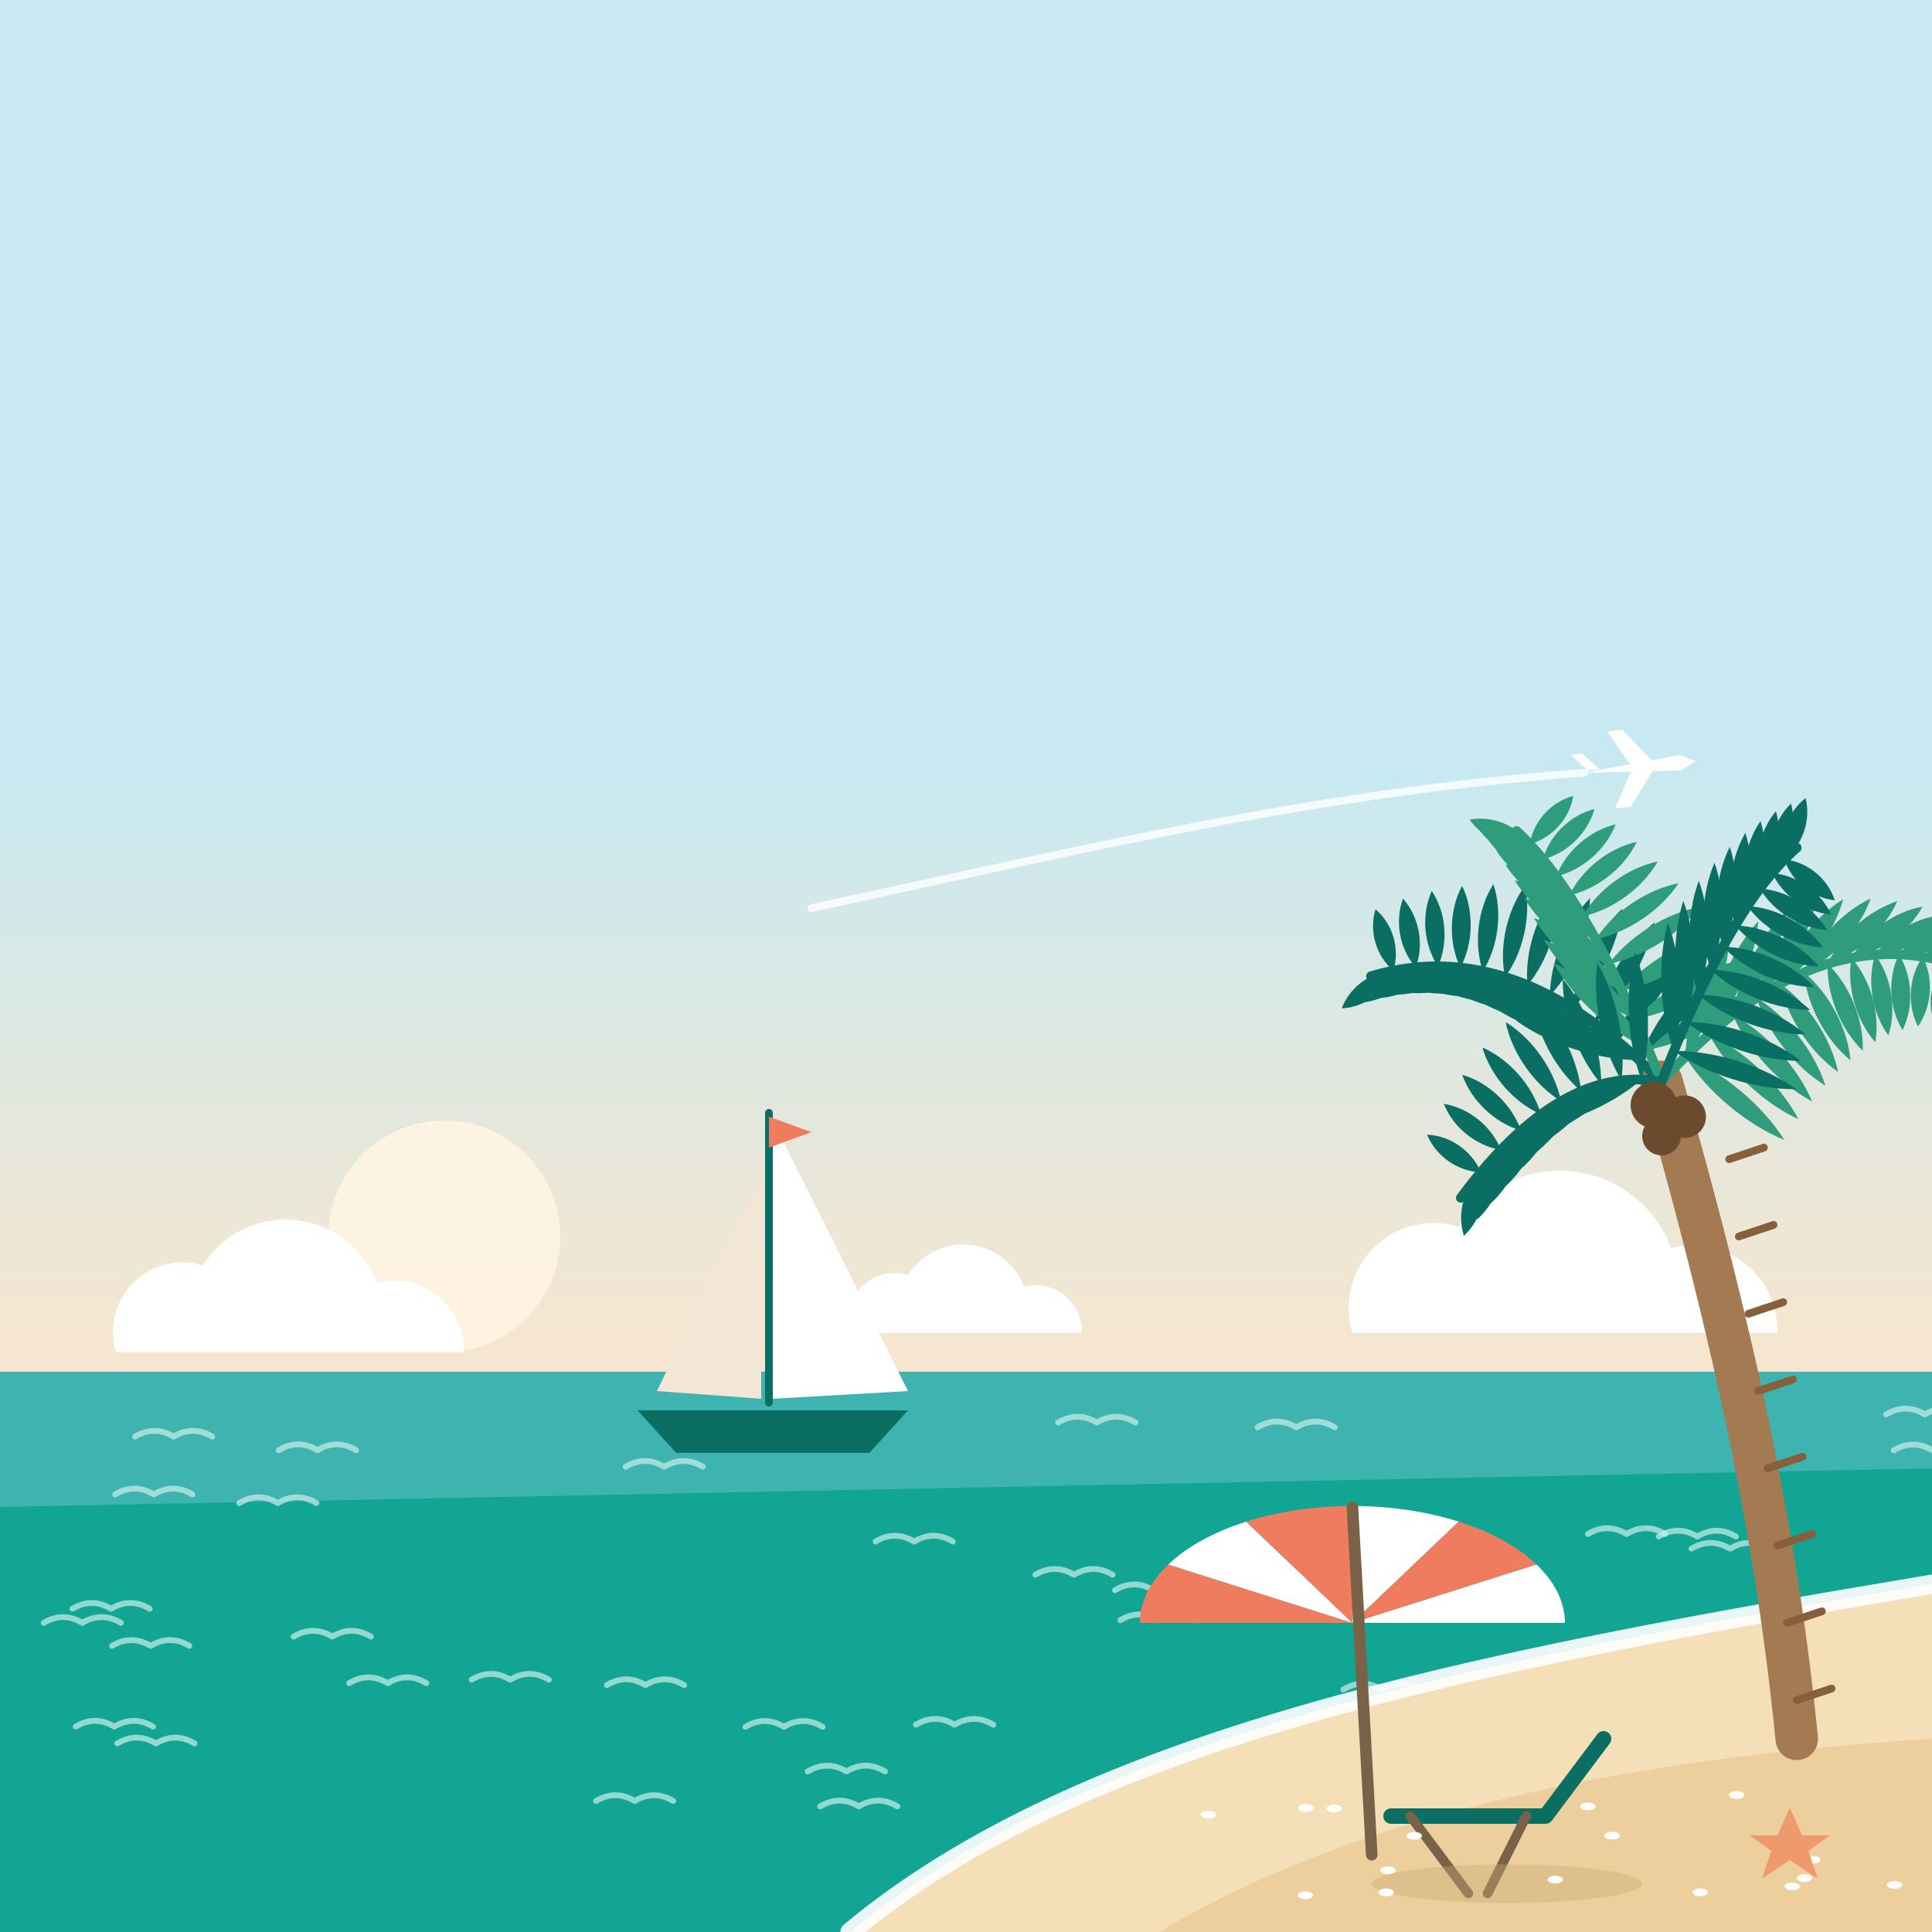
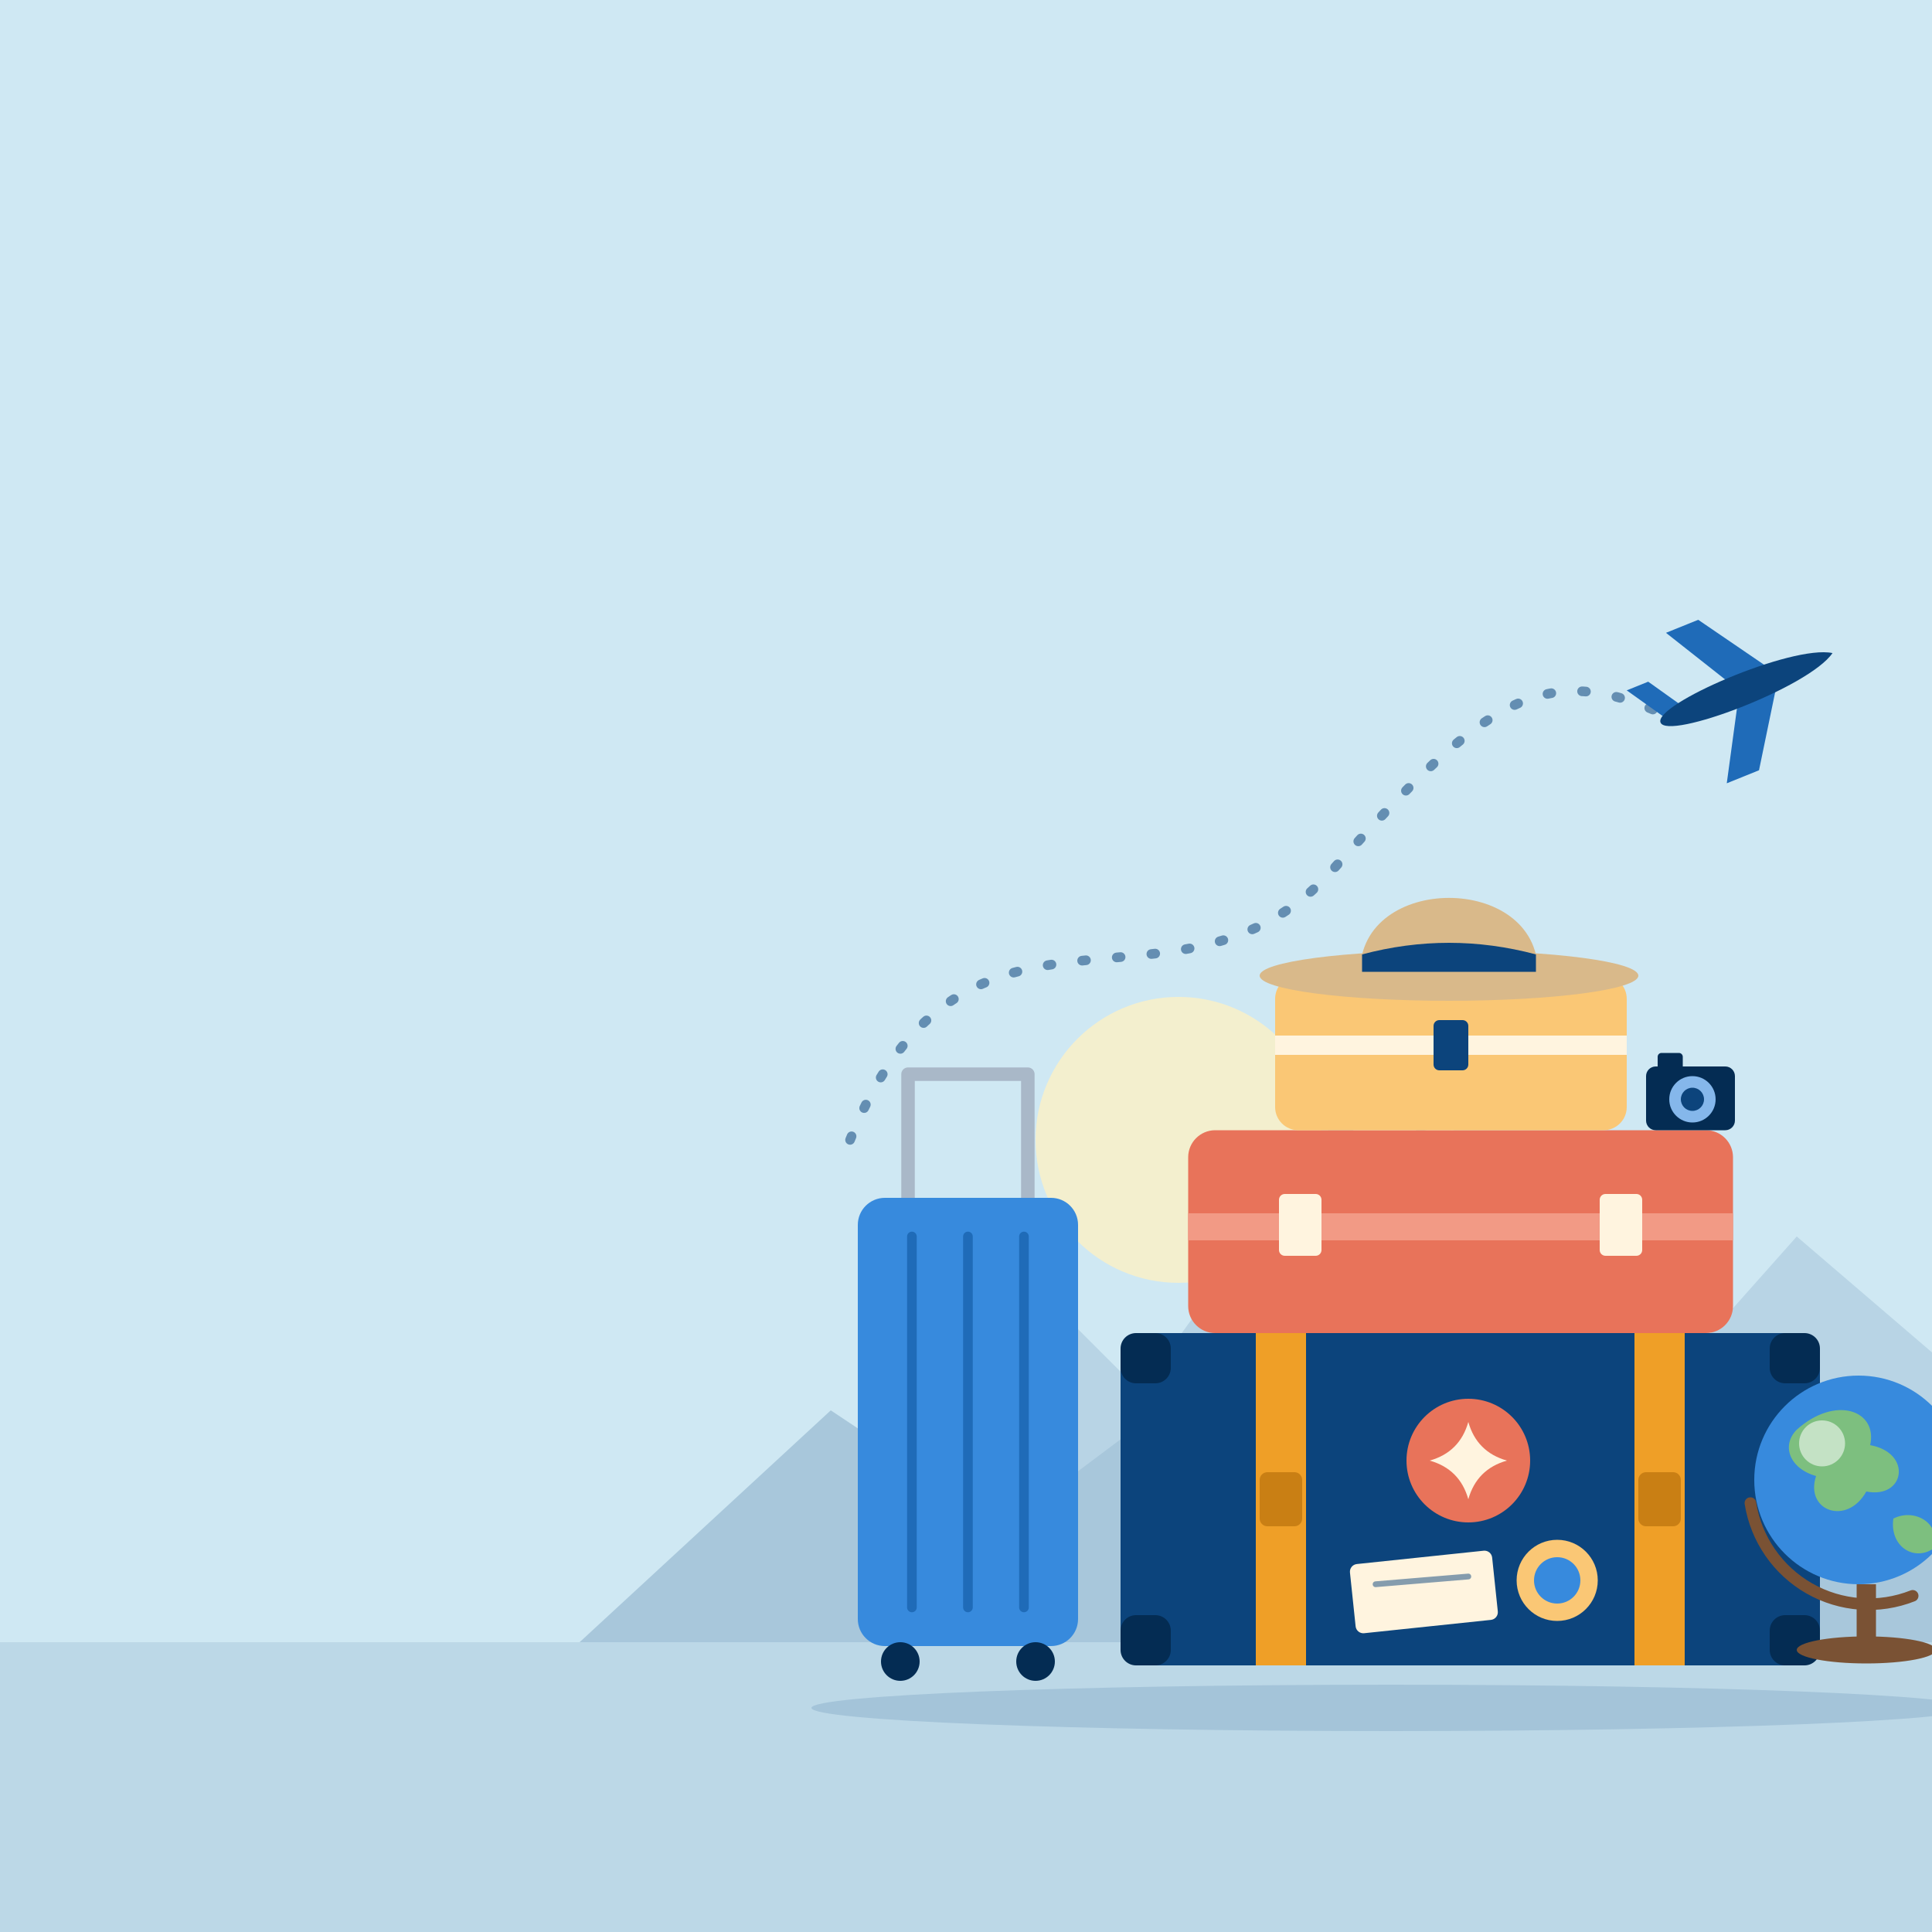
<svg xmlns="http://www.w3.org/2000/svg" viewBox="0 0 1000 1000" width="1000" height="1000">
-   <defs>
-     <linearGradient id="sky" x1="0" y1="0" x2="0" y2="1">
-       <stop offset="0.4" stop-color="#c8e9f1" />
-       <stop offset="0.7" stop-color="#f7e6cf" />
-     </linearGradient>
-   </defs>
-   <rect x="0" y="0" width="1000" height="1000" fill="url(#sky)" />
-   <circle cx="230" cy="640" r="60" fill="#fff4e2" opacity="0.9" />
-   <path d="M60 700h180a36 36 0 0 0 -45 -36a50.4 50.4 0 0 0 -90 -9a36 36 0 0 0 -45 45Z" fill="#ffffff" />
-   <path d="M440 690h120a24 24 0 0 0 -30 -24a33.6 33.6 0 0 0 -60 -6a24 24 0 0 0 -30 30Z" fill="#ffffff" />
-   <path d="M700 690h220a44 44 0 0 0 -55 -44a61.6 61.6 0 0 0 -110 -11a44 44 0 0 0 -55 55Z" fill="#ffffff" />
-   <path d="M420 470C560 440 680 410 820 400" fill="none" stroke="#ffffff" stroke-width="4" stroke-linecap="round" stroke-linejoin="round" opacity="0.8" />
-   <g transform="translate(820 400) rotate(-6)">
-     <path d="M0 0L50 -4L58 0L50 4Z" fill="#ffffff" />
-     <path d="M24 -2L14 -20L22 -20L36 -2Z" fill="#ffffff" />
-     <path d="M24 2L14 20L22 20L36 2Z" fill="#ffffff" />
-     <path d="M2 -1L-6 -10L0 -10L8 -1Z" fill="#ffffff" />
+   <rect x="0" y="0" width="1000" height="1000" fill="#cfe8f3" />
+   <circle cx="610" cy="590" r="74" fill="#FFF1C2" opacity="0.75" />
+   <path d="M360 850L520 650L590 720L720 540L850 730L930 640L1000 700L1000 850Z" fill="#b8d4e5" />
+   <path d="M720 540L756 590L734 584L716 602L694 578Z" fill="#FFFFFF" opacity="0.6" />
+   <path d="M300 850L430 730L520 790L640 700L780 800L900 740L1000 790L1000 850Z" fill="#a8c7db" />
+   <rect x="0" y="850" width="1000" height="150" fill="#bcd8e7" />
+   <ellipse cx="720" cy="884" rx="300" ry="12" fill="#a4c4d9" />
+   <path d="M440 590C500 440 610 540 690 450S800 340 866 372" fill="none" stroke="#0C447C" stroke-width="5" stroke-linecap="round" stroke-linejoin="round" stroke-dasharray="2 16" opacity="0.55" />
+   <g transform="translate(904 356) rotate(-22)">
+     <path d="M-4 0L-28 -42L-10 -42L18 0Z" fill="#1F6BB8" />
+     <path d="M-4 0L-28 42L-10 42L18 0Z" fill="#1F6BB8" />
+     <path d="M-44 0L-58 -22L-46 -22L-32 0Z" fill="#1F6BB8" />
+     <path d="M-48 0C-48 -10 30 -12 48 0C30 12 -48 10 -48 0Z" fill="#0C447C" />
  </g>
-   <path d="M0 710L1000 710L1000 1000L0 1000Z" fill="#3fb3b0" />
-   <path d="M0 780L1000 760L1000 1000L0 1000Z" fill="#12a594" />
-   <path d="M323.8 759.2q10 -6 20 0q10 -6 20 0" fill="none" stroke="#c9f0ea" stroke-width="3" stroke-linecap="round" stroke-linejoin="round" opacity="0.7" />
-   <path d="M650.9 738.8q10 -6 20 0q10 -6 20 0" fill="none" stroke="#c9f0ea" stroke-width="3" stroke-linecap="round" stroke-linejoin="round" opacity="0.7" />
-   <path d="M535.9 815.1q10 -6 20 0q10 -6 20 0" fill="none" stroke="#c9f0ea" stroke-width="3" stroke-linecap="round" stroke-linejoin="round" opacity="0.7" />
-   <path d="M58 851.9q10 -6 20 0q10 -6 20 0" fill="none" stroke="#c9f0ea" stroke-width="3" stroke-linecap="round" stroke-linejoin="round" opacity="0.7" />
-   <path d="M37.5 832.7q10 -6 20 0q10 -6 20 0" fill="none" stroke="#c9f0ea" stroke-width="3" stroke-linecap="round" stroke-linejoin="round" opacity="0.7" />
-   <path d="M69.9 743.6q10 -6 20 0q10 -6 20 0" fill="none" stroke="#c9f0ea" stroke-width="3" stroke-linecap="round" stroke-linejoin="round" opacity="0.7" />
-   <path d="M424.5 935q10 -6 20 0q10 -6 20 0" fill="none" stroke="#c9f0ea" stroke-width="3" stroke-linecap="round" stroke-linejoin="round" opacity="0.7" />
-   <path d="M123.8 778q10 -6 20 0q10 -6 20 0" fill="none" stroke="#c9f0ea" stroke-width="3" stroke-linecap="round" stroke-linejoin="round" opacity="0.7" />
-   <path d="M627.4 966.4q10 -6 20 0q10 -6 20 0" fill="none" stroke="#c9f0ea" stroke-width="3" stroke-linecap="round" stroke-linejoin="round" opacity="0.7" />
-   <path d="M577.1 823.1q10 -6 20 0q10 -6 20 0" fill="none" stroke="#c9f0ea" stroke-width="3" stroke-linecap="round" stroke-linejoin="round" opacity="0.7" />
-   <path d="M976.3 732.1q10 -6 20 0q10 -6 20 0" fill="none" stroke="#c9f0ea" stroke-width="3" stroke-linecap="round" stroke-linejoin="round" opacity="0.7" />
-   <path d="M858.5 795.3q10 -6 20 0q10 -6 20 0" fill="none" stroke="#c9f0ea" stroke-width="3" stroke-linecap="round" stroke-linejoin="round" opacity="0.7" />
-   <path d="M144.3 750.6q10 -6 20 0q10 -6 20 0" fill="none" stroke="#c9f0ea" stroke-width="3" stroke-linecap="round" stroke-linejoin="round" opacity="0.7" />
-   <path d="M308.5 932.2q10 -6 20 0q10 -6 20 0" fill="none" stroke="#c9f0ea" stroke-width="3" stroke-linecap="round" stroke-linejoin="round" opacity="0.7" />
-   <path d="M180.7 871.2q10 -6 20 0q10 -6 20 0" fill="none" stroke="#c9f0ea" stroke-width="3" stroke-linecap="round" stroke-linejoin="round" opacity="0.7" />
-   <path d="M638.9 816.8q10 -6 20 0q10 -6 20 0" fill="none" stroke="#c9f0ea" stroke-width="3" stroke-linecap="round" stroke-linejoin="round" opacity="0.7" />
-   <path d="M547.7 736.3q10 -6 20 0q10 -6 20 0" fill="none" stroke="#c9f0ea" stroke-width="3" stroke-linecap="round" stroke-linejoin="round" opacity="0.7" />
-   <path d="M59.6 773.5q10 -6 20 0q10 -6 20 0" fill="none" stroke="#c9f0ea" stroke-width="3" stroke-linecap="round" stroke-linejoin="round" opacity="0.7" />
-   <path d="M680.4 831.2q10 -6 20 0q10 -6 20 0" fill="none" stroke="#c9f0ea" stroke-width="3" stroke-linecap="round" stroke-linejoin="round" opacity="0.7" />
-   <path d="M314.1 872.2q10 -6 20 0q10 -6 20 0" fill="none" stroke="#c9f0ea" stroke-width="3" stroke-linecap="round" stroke-linejoin="round" opacity="0.7" />
-   <path d="M453.2 797.9q10 -6 20 0q10 -6 20 0" fill="none" stroke="#c9f0ea" stroke-width="3" stroke-linecap="round" stroke-linejoin="round" opacity="0.7" />
-   <path d="M794.4 901.7q10 -6 20 0q10 -6 20 0" fill="none" stroke="#c9f0ea" stroke-width="3" stroke-linecap="round" stroke-linejoin="round" opacity="0.7" />
-   <path d="M244.1 869.4q10 -6 20 0q10 -6 20 0" fill="none" stroke="#c9f0ea" stroke-width="3" stroke-linecap="round" stroke-linejoin="round" opacity="0.7" />
-   <path d="M525.2 947.5q10 -6 20 0q10 -6 20 0" fill="none" stroke="#c9f0ea" stroke-width="3" stroke-linecap="round" stroke-linejoin="round" opacity="0.7" />
-   <path d="M729.4 794.9q10 -6 20 0q10 -6 20 0" fill="none" stroke="#c9f0ea" stroke-width="3" stroke-linecap="round" stroke-linejoin="round" opacity="0.7" />
-   <path d="M980.2 750.7q10 -6 20 0q10 -6 20 0" fill="none" stroke="#c9f0ea" stroke-width="3" stroke-linecap="round" stroke-linejoin="round" opacity="0.7" />
-   <path d="M418.1 916.9q10 -6 20 0q10 -6 20 0" fill="none" stroke="#c9f0ea" stroke-width="3" stroke-linecap="round" stroke-linejoin="round" opacity="0.7" />
-   <path d="M152 847.1q10 -6 20 0q10 -6 20 0" fill="none" stroke="#c9f0ea" stroke-width="3" stroke-linecap="round" stroke-linejoin="round" opacity="0.7" />
-   <path d="M39.2 893.7q10 -6 20 0q10 -6 20 0" fill="none" stroke="#c9f0ea" stroke-width="3" stroke-linecap="round" stroke-linejoin="round" opacity="0.7" />
-   <path d="M764.6 869q10 -6 20 0q10 -6 20 0" fill="none" stroke="#c9f0ea" stroke-width="3" stroke-linecap="round" stroke-linejoin="round" opacity="0.7" />
-   <path d="M875.5 801.6q10 -6 20 0q10 -6 20 0" fill="none" stroke="#c9f0ea" stroke-width="3" stroke-linecap="round" stroke-linejoin="round" opacity="0.7" />
-   <path d="M695.3 874.5q10 -6 20 0q10 -6 20 0" fill="none" stroke="#c9f0ea" stroke-width="3" stroke-linecap="round" stroke-linejoin="round" opacity="0.7" />
-   <path d="M579.9 838.6q10 -6 20 0q10 -6 20 0" fill="none" stroke="#c9f0ea" stroke-width="3" stroke-linecap="round" stroke-linejoin="round" opacity="0.7" />
-   <path d="M840 965.6q10 -6 20 0q10 -6 20 0" fill="none" stroke="#c9f0ea" stroke-width="3" stroke-linecap="round" stroke-linejoin="round" opacity="0.7" />
-   <path d="M474.1 892.7q10 -6 20 0q10 -6 20 0" fill="none" stroke="#c9f0ea" stroke-width="3" stroke-linecap="round" stroke-linejoin="round" opacity="0.7" />
-   <path d="M60.7 902.4q10 -6 20 0q10 -6 20 0" fill="none" stroke="#c9f0ea" stroke-width="3" stroke-linecap="round" stroke-linejoin="round" opacity="0.7" />
-   <path d="M647.1 978.2q10 -6 20 0q10 -6 20 0" fill="none" stroke="#c9f0ea" stroke-width="3" stroke-linecap="round" stroke-linejoin="round" opacity="0.7" />
-   <path d="M821.9 794q10 -6 20 0q10 -6 20 0" fill="none" stroke="#c9f0ea" stroke-width="3" stroke-linecap="round" stroke-linejoin="round" opacity="0.7" />
-   <path d="M385.8 893.8q10 -6 20 0q10 -6 20 0" fill="none" stroke="#c9f0ea" stroke-width="3" stroke-linecap="round" stroke-linejoin="round" opacity="0.7" />
-   <path d="M22.6 840q10 -6 20 0q10 -6 20 0" fill="none" stroke="#c9f0ea" stroke-width="3" stroke-linecap="round" stroke-linejoin="round" opacity="0.7" />
-   <path d="M330 730L470 730L450 752L350 752Z" fill="#0b6e63" />
-   <path d="M400 724L400 580L470 720Z" fill="#ffffff" />
-   <path d="M394 724L394 610L340 720Z" fill="#f3e6d6" />
-   <path d="M398 726L398 576" fill="none" stroke="#0b6e63" stroke-width="4" stroke-linecap="round" stroke-linejoin="round" />
-   <path d="M398 578l22 8l-22 8Z" fill="#ef7c5e" />
-   <path d="M440 1000C560 900 760 860 1000 820L1000 1000Z" fill="#f5dfb8" />
-   <path d="M440 1000C560 900 760 860 1000 820" fill="none" stroke="#ffffff" stroke-width="10" stroke-linecap="round" stroke-linejoin="round" opacity="0.9" />
-   <path d="M600 1000C700 940 840 910 1000 900L1000 1000Z" fill="#edcf9e" />
-   <path d="M930 900C920 800 900 700 860 560" fill="none" stroke="#a37a52" stroke-width="22" stroke-linecap="round" stroke-linejoin="round" />
-   <path d="M930 880l18 -6" fill="none" stroke="#86603c" stroke-width="4" stroke-linecap="round" stroke-linejoin="round" />
-   <path d="M925 840l18 -6" fill="none" stroke="#86603c" stroke-width="4" stroke-linecap="round" stroke-linejoin="round" />
-   <path d="M920 800l18 -6" fill="none" stroke="#86603c" stroke-width="4" stroke-linecap="round" stroke-linejoin="round" />
-   <path d="M915 760l18 -6" fill="none" stroke="#86603c" stroke-width="4" stroke-linecap="round" stroke-linejoin="round" />
-   <path d="M910 720l18 -6" fill="none" stroke="#86603c" stroke-width="4" stroke-linecap="round" stroke-linejoin="round" />
-   <path d="M905 680l18 -6" fill="none" stroke="#86603c" stroke-width="4" stroke-linecap="round" stroke-linejoin="round" />
-   <path d="M900 640l18 -6" fill="none" stroke="#86603c" stroke-width="4" stroke-linecap="round" stroke-linejoin="round" />
-   <path d="M895 600l18 -6" fill="none" stroke="#86603c" stroke-width="4" stroke-linecap="round" stroke-linejoin="round" />
-   <path d="M860 560Q784.8 482.6 709.6 505.3" fill="none" stroke="#0b6e63" stroke-width="5" stroke-linecap="round" stroke-linejoin="round" />
-   <path d="M0 0C6.5 -20.1 6.5 -46.8 0 -66.9C-6.5 -46.8 -6.5 -20.1 0 0Z" fill="#0b6e63" transform="translate(848.4 548.7) rotate(-72.2)" />
-   <path d="M0 0C6.5 -20.1 6.5 -46.8 0 -66.9C-6.5 -46.8 -6.5 -20.1 0 0Z" fill="#0b6e63" transform="translate(848.4 548.7) rotate(37.8)" />
-   <path d="M0 0C6.5 -19.2 6.5 -44.7 0 -63.8C-6.5 -44.7 -6.5 -19.2 0 0Z" fill="#0b6e63" transform="translate(836.9 538.6) rotate(-75.5)" />
-   <path d="M0 0C6.5 -19.2 6.5 -44.7 0 -63.8C-6.5 -44.7 -6.5 -19.2 0 0Z" fill="#0b6e63" transform="translate(836.9 538.6) rotate(34.5)" />
-   <path d="M0 0C6.5 -18.2 6.5 -42.5 0 -60.8C-6.5 -42.5 -6.5 -18.2 0 0Z" fill="#0b6e63" transform="translate(825.3 529.6) rotate(-79.2)" />
-   <path d="M0 0C6.5 -18.2 6.5 -42.5 0 -60.8C-6.5 -42.5 -6.5 -18.2 0 0Z" fill="#0b6e63" transform="translate(825.3 529.6) rotate(30.8)" />
-   <path d="M0 0C6.5 -17.3 6.5 -40.4 0 -57.7C-6.5 -40.4 -6.5 -17.3 0 0Z" fill="#0b6e63" transform="translate(813.7 521.9) rotate(-83.2)" />
-   <path d="M0 0C6.5 -17.3 6.5 -40.4 0 -57.7C-6.5 -40.4 -6.5 -17.3 0 0Z" fill="#0b6e63" transform="translate(813.7 521.9) rotate(26.8)" />
-   <path d="M0 0C6.5 -16.4 6.5 -38.2 0 -54.6C-6.5 -38.2 -6.5 -16.4 0 0Z" fill="#0b6e63" transform="translate(802.2 515.3) rotate(-87.6)" />
-   <path d="M0 0C6.5 -16.4 6.5 -38.2 0 -54.6C-6.5 -38.2 -6.5 -16.4 0 0Z" fill="#0b6e63" transform="translate(802.2 515.3) rotate(22.4)" />
-   <path d="M0 0C6.5 -15.5 6.5 -36.1 0 -51.5C-6.5 -36.1 -6.5 -15.5 0 0Z" fill="#0b6e63" transform="translate(790.6 509.9) rotate(-92.5)" />
-   <path d="M0 0C6.5 -15.5 6.5 -36.1 0 -51.5C-6.5 -36.1 -6.5 -15.5 0 0Z" fill="#0b6e63" transform="translate(790.6 509.9) rotate(17.5)" />
-   <path d="M0 0C6.5 -14.5 6.5 -33.9 0 -48.5C-6.5 -33.9 -6.5 -14.5 0 0Z" fill="#0b6e63" transform="translate(779 505.7) rotate(-97.6)" />
-   <path d="M0 0C6.5 -14.5 6.5 -33.9 0 -48.5C-6.5 -33.9 -6.5 -14.5 0 0Z" fill="#0b6e63" transform="translate(779 505.7) rotate(12.4)" />
-   <path d="M0 0C6.5 -13.6 6.5 -31.8 0 -45.4C-6.5 -31.8 -6.5 -13.6 0 0Z" fill="#0b6e63" transform="translate(767.5 502.7) rotate(-103.1)" />
-   <path d="M0 0C6.5 -13.6 6.5 -31.8 0 -45.4C-6.5 -31.8 -6.5 -13.6 0 0Z" fill="#0b6e63" transform="translate(767.5 502.7) rotate(6.9)" />
-   <path d="M0 0C6.5 -12.7 6.5 -29.6 0 -42.3C-6.5 -29.6 -6.5 -12.7 0 0Z" fill="#0b6e63" transform="translate(755.9 500.8) rotate(-108.8)" />
-   <path d="M0 0C6.5 -12.7 6.5 -29.6 0 -42.3C-6.5 -29.6 -6.5 -12.7 0 0Z" fill="#0b6e63" transform="translate(755.9 500.8) rotate(1.2)" />
-   <path d="M0 0C6.5 -11.8 6.5 -27.5 0 -39.2C-6.5 -27.5 -6.5 -11.8 0 0Z" fill="#0b6e63" transform="translate(744.3 500.2) rotate(-114.7)" />
-   <path d="M0 0C6.5 -11.8 6.5 -27.5 0 -39.2C-6.5 -27.5 -6.5 -11.8 0 0Z" fill="#0b6e63" transform="translate(744.3 500.2) rotate(-4.7)" />
-   <path d="M0 0C6.5 -10.8 6.5 -25.3 0 -36.2C-6.5 -25.3 -6.5 -10.8 0 0Z" fill="#0b6e63" transform="translate(732.8 500.7) rotate(239.5)" />
-   <path d="M0 0C6.5 -10.8 6.5 -25.3 0 -36.2C-6.5 -25.3 -6.5 -10.8 0 0Z" fill="#0b6e63" transform="translate(732.8 500.7) rotate(349.5)" />
-   <path d="M0 0C6.5 -9.9 6.5 -23.2 0 -33.1C-6.5 -23.2 -6.5 -9.9 0 0Z" fill="#0b6e63" transform="translate(721.2 502.4) rotate(233.8)" />
-   <path d="M0 0C6.5 -9.9 6.5 -23.2 0 -33.1C-6.5 -23.2 -6.5 -9.9 0 0Z" fill="#0b6e63" transform="translate(721.2 502.4) rotate(343.8)" />
-   <path d="M860 560Q939.9 470.9 1019.7 501.9" fill="none" stroke="#2f9c7c" stroke-width="5" stroke-linecap="round" stroke-linejoin="round" />
-   <path d="M0 0C6.5 -20.1 6.5 -46.8 0 -66.9C-6.5 -46.8 -6.5 -20.1 0 0Z" fill="#2f9c7c" transform="translate(872.3 547) rotate(20)" />
-   <path d="M0 0C6.5 -20.1 6.5 -46.8 0 -66.9C-6.5 -46.8 -6.5 -20.1 0 0Z" fill="#2f9c7c" transform="translate(872.3 547) rotate(130)" />
-   <path d="M0 0C6.5 -19.2 6.5 -44.7 0 -63.8C-6.5 -44.7 -6.5 -19.2 0 0Z" fill="#2f9c7c" transform="translate(884.6 535.4) rotate(23.5)" />
-   <path d="M0 0C6.5 -19.2 6.5 -44.7 0 -63.8C-6.5 -44.7 -6.5 -19.2 0 0Z" fill="#2f9c7c" transform="translate(884.6 535.4) rotate(133.5)" />
-   <path d="M0 0C6.5 -18.2 6.5 -42.5 0 -60.8C-6.5 -42.5 -6.5 -18.2 0 0Z" fill="#2f9c7c" transform="translate(896.9 525.3) rotate(27.5)" />
-   <path d="M0 0C6.5 -18.2 6.5 -42.5 0 -60.8C-6.5 -42.5 -6.5 -18.2 0 0Z" fill="#2f9c7c" transform="translate(896.9 525.3) rotate(137.5)" />
-   <path d="M0 0C6.5 -17.3 6.5 -40.4 0 -57.7C-6.5 -40.4 -6.5 -17.3 0 0Z" fill="#2f9c7c" transform="translate(909.2 516.5) rotate(31.9)" />
-   <path d="M0 0C6.5 -17.3 6.5 -40.4 0 -57.7C-6.5 -40.4 -6.5 -17.3 0 0Z" fill="#2f9c7c" transform="translate(909.2 516.5) rotate(141.9)" />
-   <path d="M0 0C6.5 -16.4 6.5 -38.2 0 -54.6C-6.5 -38.2 -6.5 -16.4 0 0Z" fill="#2f9c7c" transform="translate(921.4 509.2) rotate(36.7)" />
-   <path d="M0 0C6.5 -16.4 6.5 -38.2 0 -54.6C-6.5 -38.2 -6.5 -16.4 0 0Z" fill="#2f9c7c" transform="translate(921.4 509.2) rotate(146.7)" />
-   <path d="M0 0C6.5 -15.5 6.5 -36.1 0 -51.5C-6.5 -36.1 -6.5 -15.5 0 0Z" fill="#2f9c7c" transform="translate(933.7 503.3) rotate(42.1)" />
-   <path d="M0 0C6.5 -15.5 6.5 -36.1 0 -51.5C-6.5 -36.1 -6.5 -15.5 0 0Z" fill="#2f9c7c" transform="translate(933.7 503.3) rotate(152.1)" />
-   <path d="M0 0C6.5 -14.5 6.5 -33.9 0 -48.5C-6.5 -33.9 -6.5 -14.5 0 0Z" fill="#2f9c7c" transform="translate(946 498.9) rotate(48)" />
-   <path d="M0 0C6.5 -14.5 6.5 -33.9 0 -48.5C-6.5 -33.9 -6.5 -14.5 0 0Z" fill="#2f9c7c" transform="translate(946 498.9) rotate(158)" />
-   <path d="M0 0C6.5 -13.6 6.5 -31.8 0 -45.4C-6.5 -31.8 -6.5 -13.6 0 0Z" fill="#2f9c7c" transform="translate(958.3 495.8) rotate(54.2)" />
-   <path d="M0 0C6.5 -13.6 6.5 -31.8 0 -45.4C-6.5 -31.8 -6.5 -13.6 0 0Z" fill="#2f9c7c" transform="translate(958.3 495.8) rotate(164.2)" />
-   <path d="M0 0C6.5 -12.7 6.5 -29.6 0 -42.3C-6.5 -29.6 -6.5 -12.7 0 0Z" fill="#2f9c7c" transform="translate(970.6 494.2) rotate(60.7)" />
-   <path d="M0 0C6.5 -12.7 6.5 -29.6 0 -42.3C-6.5 -29.6 -6.5 -12.7 0 0Z" fill="#2f9c7c" transform="translate(970.6 494.2) rotate(170.7)" />
-   <path d="M0 0C6.5 -11.8 6.5 -27.5 0 -39.2C-6.5 -27.5 -6.5 -11.8 0 0Z" fill="#2f9c7c" transform="translate(982.9 494) rotate(67.3)" />
-   <path d="M0 0C6.5 -11.8 6.5 -27.5 0 -39.2C-6.5 -27.5 -6.5 -11.8 0 0Z" fill="#2f9c7c" transform="translate(982.9 494) rotate(177.3)" />
-   <path d="M0 0C6.5 -10.8 6.5 -25.3 0 -36.2C-6.5 -25.3 -6.5 -10.8 0 0Z" fill="#2f9c7c" transform="translate(995.2 495.2) rotate(73.9)" />
-   <path d="M0 0C6.5 -10.8 6.5 -25.3 0 -36.2C-6.5 -25.3 -6.5 -10.8 0 0Z" fill="#2f9c7c" transform="translate(995.2 495.2) rotate(183.9)" />
-   <path d="M0 0C6.5 -9.9 6.5 -23.2 0 -33.1C-6.5 -23.2 -6.5 -9.9 0 0Z" fill="#2f9c7c" transform="translate(1007.5 497.8) rotate(80.2)" />
-   <path d="M0 0C6.5 -9.9 6.5 -23.2 0 -33.1C-6.5 -23.2 -6.5 -9.9 0 0Z" fill="#2f9c7c" transform="translate(1007.5 497.8) rotate(190.2)" />
-   <path d="M860 560Q822.5 465 785 430.1" fill="none" stroke="#2f9c7c" stroke-width="5" stroke-linecap="round" stroke-linejoin="round" />
-   <path d="M0 0C6.5 -19.9 6.5 -46.5 0 -66.4C-6.5 -46.5 -6.5 -19.9 0 0Z" fill="#2f9c7c" transform="translate(853.2 543.2) rotate(-47.7)" />
-   <path d="M0 0C6.5 -19.9 6.5 -46.5 0 -66.4C-6.5 -46.5 -6.5 -19.9 0 0Z" fill="#2f9c7c" transform="translate(853.2 543.2) rotate(62.3)" />
-   <path d="M0 0C6.5 -18.8 6.5 -43.9 0 -62.7C-6.5 -43.9 -6.5 -18.8 0 0Z" fill="#2f9c7c" transform="translate(846.4 527.5) rotate(-49)" />
-   <path d="M0 0C6.5 -18.8 6.5 -43.9 0 -62.7C-6.5 -43.9 -6.5 -18.8 0 0Z" fill="#2f9c7c" transform="translate(846.4 527.5) rotate(61)" />
-   <path d="M0 0C6.5 -17.7 6.5 -41.4 0 -59.1C-6.5 -41.4 -6.5 -17.7 0 0Z" fill="#2f9c7c" transform="translate(839.5 512.7) rotate(-50.5)" />
-   <path d="M0 0C6.5 -17.7 6.5 -41.4 0 -59.1C-6.5 -41.4 -6.5 -17.7 0 0Z" fill="#2f9c7c" transform="translate(839.5 512.7) rotate(59.5)" />
-   <path d="M0 0C6.5 -16.6 6.5 -38.8 0 -55.5C-6.5 -38.8 -6.5 -16.6 0 0Z" fill="#2f9c7c" transform="translate(832.7 498.9) rotate(-52.1)" />
-   <path d="M0 0C6.5 -16.6 6.5 -38.8 0 -55.5C-6.5 -38.8 -6.5 -16.6 0 0Z" fill="#2f9c7c" transform="translate(832.7 498.9) rotate(57.9)" />
-   <path d="M0 0C6.5 -15.5 6.5 -36.3 0 -51.8C-6.5 -36.3 -6.5 -15.5 0 0Z" fill="#2f9c7c" transform="translate(825.9 486.1) rotate(-54)" />
-   <path d="M0 0C6.5 -15.5 6.5 -36.3 0 -51.8C-6.5 -36.3 -6.5 -15.5 0 0Z" fill="#2f9c7c" transform="translate(825.9 486.1) rotate(56)" />
-   <path d="M0 0C6.5 -14.5 6.5 -33.7 0 -48.2C-6.5 -33.7 -6.5 -14.5 0 0Z" fill="#2f9c7c" transform="translate(819.1 474.3) rotate(-56.1)" />
-   <path d="M0 0C6.5 -14.5 6.5 -33.7 0 -48.2C-6.5 -33.7 -6.5 -14.5 0 0Z" fill="#2f9c7c" transform="translate(819.1 474.3) rotate(53.9)" />
-   <path d="M0 0C6.5 -13.4 6.5 -31.2 0 -44.5C-6.5 -31.2 -6.5 -13.4 0 0Z" fill="#2f9c7c" transform="translate(812.3 463.4) rotate(-58.4)" />
-   <path d="M0 0C6.5 -13.4 6.5 -31.2 0 -44.5C-6.5 -31.2 -6.5 -13.4 0 0Z" fill="#2f9c7c" transform="translate(812.3 463.4) rotate(51.6)" />
-   <path d="M0 0C6.5 -12.3 6.5 -28.6 0 -40.9C-6.5 -28.6 -6.5 -12.3 0 0Z" fill="#2f9c7c" transform="translate(805.5 453.6) rotate(-61.2)" />
-   <path d="M0 0C6.5 -12.3 6.5 -28.6 0 -40.9C-6.5 -28.6 -6.5 -12.3 0 0Z" fill="#2f9c7c" transform="translate(805.5 453.6) rotate(48.8)" />
-   <path d="M0 0C6.5 -11.2 6.5 -26.1 0 -37.3C-6.5 -26.1 -6.5 -11.2 0 0Z" fill="#2f9c7c" transform="translate(798.6 444.8) rotate(-64.3)" />
-   <path d="M0 0C6.5 -11.2 6.5 -26.1 0 -37.3C-6.5 -26.1 -6.5 -11.2 0 0Z" fill="#2f9c7c" transform="translate(798.6 444.8) rotate(45.7)" />
-   <path d="M0 0C6.5 -10.1 6.5 -23.5 0 -33.6C-6.5 -23.5 -6.5 -10.1 0 0Z" fill="#2f9c7c" transform="translate(791.8 436.9) rotate(-67.9)" />
-   <path d="M0 0C6.5 -10.1 6.5 -23.5 0 -33.6C-6.5 -23.5 -6.5 -10.1 0 0Z" fill="#2f9c7c" transform="translate(791.8 436.9) rotate(42.1)" />
-   <path d="M860 560Q895 469.4 930 438.8" fill="none" stroke="#0b6e63" stroke-width="5" stroke-linecap="round" stroke-linejoin="round" />
-   <path d="M0 0C6.5 -19.9 6.5 -46.5 0 -66.4C-6.5 -46.5 -6.5 -19.9 0 0Z" fill="#0b6e63" transform="translate(866.4 544) rotate(-2.7)" />
-   <path d="M0 0C6.5 -19.9 6.5 -46.5 0 -66.4C-6.5 -46.5 -6.5 -19.9 0 0Z" fill="#0b6e63" transform="translate(866.4 544) rotate(107.3)" />
-   <path d="M0 0C6.5 -18.8 6.5 -43.9 0 -62.7C-6.5 -43.9 -6.5 -18.8 0 0Z" fill="#0b6e63" transform="translate(872.7 529) rotate(-1.3)" />
-   <path d="M0 0C6.5 -18.8 6.5 -43.9 0 -62.7C-6.5 -43.9 -6.5 -18.8 0 0Z" fill="#0b6e63" transform="translate(872.7 529) rotate(108.7)" />
-   <path d="M0 0C6.5 -17.7 6.5 -41.4 0 -59.1C-6.5 -41.4 -6.5 -17.7 0 0Z" fill="#0b6e63" transform="translate(879.1 515) rotate(0.2)" />
-   <path d="M0 0C6.5 -17.7 6.5 -41.4 0 -59.1C-6.5 -41.4 -6.5 -17.7 0 0Z" fill="#0b6e63" transform="translate(879.1 515) rotate(110.2)" />
-   <path d="M0 0C6.5 -16.6 6.5 -38.8 0 -55.5C-6.5 -38.8 -6.5 -16.6 0 0Z" fill="#0b6e63" transform="translate(885.5 502) rotate(2)" />
-   <path d="M0 0C6.5 -16.6 6.5 -38.8 0 -55.5C-6.5 -38.8 -6.5 -16.6 0 0Z" fill="#0b6e63" transform="translate(885.5 502) rotate(112)" />
-   <path d="M0 0C6.5 -15.5 6.5 -36.3 0 -51.8C-6.5 -36.3 -6.5 -15.5 0 0Z" fill="#0b6e63" transform="translate(891.8 490) rotate(3.9)" />
-   <path d="M0 0C6.5 -15.5 6.5 -36.3 0 -51.8C-6.5 -36.3 -6.5 -15.5 0 0Z" fill="#0b6e63" transform="translate(891.8 490) rotate(113.9)" />
-   <path d="M0 0C6.5 -14.5 6.5 -33.7 0 -48.2C-6.5 -33.7 -6.5 -14.5 0 0Z" fill="#0b6e63" transform="translate(898.2 479) rotate(6.2)" />
-   <path d="M0 0C6.5 -14.5 6.5 -33.7 0 -48.2C-6.5 -33.7 -6.5 -14.5 0 0Z" fill="#0b6e63" transform="translate(898.2 479) rotate(116.2)" />
-   <path d="M0 0C6.5 -13.4 6.5 -31.2 0 -44.5C-6.5 -31.2 -6.5 -13.4 0 0Z" fill="#0b6e63" transform="translate(904.5 469) rotate(8.7)" />
-   <path d="M0 0C6.5 -13.4 6.5 -31.2 0 -44.5C-6.5 -31.2 -6.5 -13.4 0 0Z" fill="#0b6e63" transform="translate(904.5 469) rotate(118.7)" />
-   <path d="M0 0C6.5 -12.3 6.5 -28.6 0 -40.9C-6.5 -28.6 -6.5 -12.3 0 0Z" fill="#0b6e63" transform="translate(910.9 459.9) rotate(11.7)" />
-   <path d="M0 0C6.5 -12.3 6.5 -28.6 0 -40.9C-6.5 -28.6 -6.5 -12.3 0 0Z" fill="#0b6e63" transform="translate(910.9 459.9) rotate(121.7)" />
-   <path d="M0 0C6.5 -11.2 6.5 -26.1 0 -37.3C-6.5 -26.1 -6.5 -11.2 0 0Z" fill="#0b6e63" transform="translate(917.3 451.9) rotate(15.1)" />
-   <path d="M0 0C6.5 -11.2 6.5 -26.1 0 -37.3C-6.5 -26.1 -6.5 -11.2 0 0Z" fill="#0b6e63" transform="translate(917.3 451.9) rotate(125.1)" />
-   <path d="M0 0C6.5 -10.1 6.5 -23.5 0 -33.6C-6.5 -23.5 -6.5 -10.1 0 0Z" fill="#0b6e63" transform="translate(923.6 444.8) rotate(19.1)" />
-   <path d="M0 0C6.5 -10.1 6.5 -23.5 0 -33.6C-6.5 -23.5 -6.5 -10.1 0 0Z" fill="#0b6e63" transform="translate(923.6 444.8) rotate(129.1)" />
-   <path d="M860 560Q808 550 756.1 620" fill="none" stroke="#0b6e63" stroke-width="5" stroke-linecap="round" stroke-linejoin="round" />
-   <path d="M0 0C6.5 -19.8 6.5 -46.2 0 -66C-6.5 -46.2 -6.5 -19.8 0 0Z" fill="#0b6e63" transform="translate(849.6 558.8) rotate(-112.8)" />
-   <path d="M0 0C6.5 -19.8 6.5 -46.2 0 -66C-6.5 -46.2 -6.5 -19.8 0 0Z" fill="#0b6e63" transform="translate(849.6 558.8) rotate(-2.8)" />
-   <path d="M0 0C6.5 -18.6 6.5 -43.4 0 -62C-6.5 -43.4 -6.5 -18.6 0 0Z" fill="#0b6e63" transform="translate(839.2 559.2) rotate(238.4)" />
-   <path d="M0 0C6.5 -18.6 6.5 -43.4 0 -62C-6.5 -43.4 -6.5 -18.6 0 0Z" fill="#0b6e63" transform="translate(839.2 559.2) rotate(348.4)" />
-   <path d="M0 0C6.5 -17.4 6.5 -40.6 0 -58C-6.5 -40.6 -6.5 -17.4 0 0Z" fill="#0b6e63" transform="translate(828.8 561.2) rotate(229.9)" />
-   <path d="M0 0C6.5 -17.4 6.5 -40.6 0 -58C-6.5 -40.6 -6.5 -17.4 0 0Z" fill="#0b6e63" transform="translate(828.8 561.2) rotate(339.9)" />
-   <path d="M0 0C6.5 -16.2 6.5 -37.8 0 -54C-6.5 -37.8 -6.5 -16.2 0 0Z" fill="#0b6e63" transform="translate(818.4 564.8) rotate(222.1)" />
-   <path d="M0 0C6.5 -16.2 6.5 -37.8 0 -54C-6.5 -37.8 -6.5 -16.2 0 0Z" fill="#0b6e63" transform="translate(818.4 564.8) rotate(332.1)" />
-   <path d="M0 0C6.5 -15 6.5 -35 0 -50C-6.5 -35 -6.5 -15 0 0Z" fill="#0b6e63" transform="translate(808 570) rotate(215)" />
-   <path d="M0 0C6.5 -15 6.5 -35 0 -50C-6.5 -35 -6.5 -15 0 0Z" fill="#0b6e63" transform="translate(808 570) rotate(325)" />
-   <path d="M0 0C6.5 -13.8 6.5 -32.2 0 -46C-6.5 -32.2 -6.5 -13.8 0 0Z" fill="#0b6e63" transform="translate(797.6 576.8) rotate(208.8)" />
-   <path d="M0 0C6.5 -13.8 6.5 -32.2 0 -46C-6.5 -32.2 -6.5 -13.8 0 0Z" fill="#0b6e63" transform="translate(797.6 576.8) rotate(318.8)" />
-   <path d="M0 0C6.5 -12.6 6.5 -29.4 0 -42C-6.5 -29.4 -6.5 -12.6 0 0Z" fill="#0b6e63" transform="translate(787.3 585.2) rotate(203.5)" />
-   <path d="M0 0C6.5 -12.6 6.5 -29.4 0 -42C-6.5 -29.4 -6.5 -12.6 0 0Z" fill="#0b6e63" transform="translate(787.3 585.2) rotate(313.5)" />
-   <path d="M0 0C6.5 -11.4 6.5 -26.6 0 -38C-6.5 -26.6 -6.5 -11.4 0 0Z" fill="#0b6e63" transform="translate(776.9 595.2) rotate(198.9)" />
-   <path d="M0 0C6.5 -11.4 6.5 -26.6 0 -38C-6.5 -26.6 -6.5 -11.4 0 0Z" fill="#0b6e63" transform="translate(776.9 595.2) rotate(308.9)" />
-   <path d="M0 0C6.5 -10.2 6.5 -23.8 0 -34C-6.5 -23.8 -6.5 -10.2 0 0Z" fill="#0b6e63" transform="translate(766.5 606.8) rotate(195)" />
-   <path d="M0 0C6.5 -10.2 6.5 -23.8 0 -34C-6.5 -23.8 -6.5 -10.2 0 0Z" fill="#0b6e63" transform="translate(766.5 606.8) rotate(305)" />
-   <circle cx="856" cy="572" r="12" fill="#6b4a2e" />
-   <circle cx="872" cy="578" r="11" fill="#6b4a2e" />
-   <circle cx="860" cy="588" r="10" fill="#6b4a2e" />
-   <path d="M700 840L590 840A110 60.5 0 0 1 604.7 809.8Z" fill="#ef7c5e" />
-   <path d="M700 840L604.7 809.8A110 60.5 0 0 1 645 787.6Z" fill="#ffffff" />
-   <path d="M700 840L645 787.6A110 60.5 0 0 1 700 779.5Z" fill="#ef7c5e" />
-   <path d="M700 840L700 779.5A110 60.5 0 0 1 755 787.6Z" fill="#ffffff" />
-   <path d="M700 840L755 787.6A110 60.5 0 0 1 795.3 809.8Z" fill="#ef7c5e" />
-   <path d="M700 840L795.3 809.8A110 60.5 0 0 1 810 840Z" fill="#ffffff" />
-   <path d="M700 780L710 960" fill="none" stroke="#7a6248" stroke-width="6" stroke-linecap="round" stroke-linejoin="round" />
-   <path d="M720 940L800 940L830 900" fill="none" stroke="#0b6e63" stroke-width="8" stroke-linecap="round" stroke-linejoin="round" />
-   <path d="M730 940L760 980M790 940L770 980" fill="none" stroke="#7a6248" stroke-width="5" stroke-linecap="round" stroke-linejoin="round" />
-   <ellipse cx="780" cy="975" rx="70" ry="10" fill="#c9a974" opacity="0.4" />
-   <ellipse cx="718.4" cy="968" rx="4" ry="2" fill="#ffffff" />
-   <ellipse cx="880" cy="979.5" rx="4" ry="2" fill="#ffffff" />
-   <ellipse cx="690.6" cy="936.1" rx="4" ry="2" fill="#ffffff" />
-   <ellipse cx="675.9" cy="935.8" rx="4" ry="2" fill="#ffffff" />
-   <ellipse cx="898.9" cy="929.1" rx="4" ry="2" fill="#ffffff" />
-   <ellipse cx="821.9" cy="935" rx="4" ry="2" fill="#ffffff" />
-   <ellipse cx="732" cy="950.2" rx="4" ry="2" fill="#ffffff" />
-   <ellipse cx="938.3" cy="962.6" rx="4" ry="2" fill="#ffffff" />
-   <ellipse cx="625.5" cy="939.3" rx="4" ry="2" fill="#ffffff" />
-   <ellipse cx="675.7" cy="981" rx="4" ry="2" fill="#ffffff" />
-   <ellipse cx="927.7" cy="976.4" rx="4" ry="2" fill="#ffffff" />
-   <ellipse cx="934" cy="972.1" rx="4" ry="2" fill="#ffffff" />
-   <ellipse cx="980.7" cy="975.6" rx="4" ry="2" fill="#ffffff" />
-   <ellipse cx="717.5" cy="979.5" rx="4" ry="2" fill="#ffffff" />
-   <ellipse cx="805" cy="972.9" rx="4" ry="2" fill="#ffffff" />
-   <ellipse cx="834.4" cy="950.1" rx="4" ry="2" fill="#ffffff" />
-   <g transform="translate(920 950) scale(.8)">
-     <path d="M0 0l8 -18l8 18l18 0l-14 10l6 18l-18 -12l-18 12l6 -18l-14 -10Z" fill="#ef9a6e" />
-   </g>
+   <path d="M470 620L470 556L532 556L532 620" fill="none" stroke="#A9B8C8" stroke-width="7" stroke-linecap="round" stroke-linejoin="round" />
+   <rect x="444" y="620" width="114" height="232" rx="14" fill="#378ADD" />
+   <path d="M472 640L472 832" fill="none" stroke="#1F6BB8" stroke-width="5" stroke-linecap="round" stroke-linejoin="round" />
+   <path d="M501 640L501 832" fill="none" stroke="#1F6BB8" stroke-width="5" stroke-linecap="round" stroke-linejoin="round" />
+   <path d="M530 640L530 832" fill="none" stroke="#1F6BB8" stroke-width="5" stroke-linecap="round" stroke-linejoin="round" />
+   <circle cx="466" cy="860" r="10" fill="#042C53" />
+   <circle cx="536" cy="860" r="10" fill="#042C53" />
+   <rect x="580" y="690" width="362" height="172" rx="16" fill="#0C447C" />
+   <rect x="650" y="690" width="26" height="172" fill="#EF9F27" />
+   <rect x="846" y="690" width="26" height="172" fill="#EF9F27" />
+   <rect x="652" y="762" width="22" height="28" rx="4" fill="#C97F14" />
+   <rect x="848" y="762" width="22" height="28" rx="4" fill="#C97F14" />
+   <rect x="580" y="690" width="26" height="26" rx="8" fill="#042C53" />
+   <rect x="580" y="836" width="26" height="26" rx="8" fill="#042C53" />
+   <rect x="916" y="690" width="26" height="26" rx="8" fill="#042C53" />
+   <rect x="916" y="836" width="26" height="26" rx="8" fill="#042C53" />
+   <circle cx="760" cy="756" r="32" fill="#E8735A" />
+   <path d="M760 736Q764.4 751.6 780 756Q764.4 760.4 760 776Q755.6 760.4 740 756Q755.6 751.6 760 736Z" fill="#FFF4DF" />
+   <rect x="700" y="806" width="74" height="36" rx="4" fill="#FFF4DF" transform="rotate(-6 737 824)" />
+   <path d="M712 820L760 816" fill="none" stroke="#0C447C" stroke-width="3" stroke-linecap="round" stroke-linejoin="round" opacity="0.5" />
+   <circle cx="806" cy="818" r="21" fill="#FAC775" />
+   <circle cx="806" cy="818" r="12" fill="#378ADD" />
+   <rect x="615" y="585" width="282" height="105" rx="14" fill="#E8735A" />
+   <rect x="615" y="628" width="282" height="14" fill="#F29A85" />
+   <rect x="662" y="618" width="22" height="32" rx="3" fill="#FFF4DF" />
+   <rect x="828" y="618" width="22" height="32" rx="3" fill="#FFF4DF" />
+   <rect x="660" y="505" width="182" height="80" rx="12" fill="#FAC775" />
+   <rect x="660" y="536" width="182" height="10" fill="#FFF4DF" />
+   <rect x="742" y="528" width="18" height="26" rx="3" fill="#0C447C" />
+   <ellipse cx="750" cy="505" rx="98" ry="13" fill="#D9B98A" />
+   <path d="M704 503C704 452 796 452 796 503Z" fill="#D9B98A" />
+   <path d="M705 494Q750 482 795 494L795 503L705 503Z" fill="#0C447C" />
+   <rect x="852" y="552" width="46" height="33" rx="5" fill="#042C53" />
+   <rect x="858" y="545" width="13" height="9" rx="2" fill="#042C53" />
+   <circle cx="876" cy="569" r="12" fill="#85B7EB" />
+   <circle cx="876" cy="569" r="6" fill="#0C447C" />
+   <ellipse cx="966" cy="854" rx="36" ry="7" fill="#7A5234" />
+   <rect x="961" y="820" width="10" height="34" fill="#7A5234" />
+   <path d="M906 778A62 62 0 0 0 990 826" fill="none" stroke="#7A5234" stroke-width="6" stroke-linecap="round" stroke-linejoin="round" />
+   <circle cx="962" cy="766" r="54" fill="#378ADD" />
+   <path d="M930 740C950 722 972 730 968 748C990 752 986 776 966 772C956 790 934 782 940 764C926 760 922 748 930 740Z" fill="#7DBF7F" />
+   <path d="M980 786C992 780 1006 790 1000 802C990 808 978 800 980 786Z" fill="#7DBF7F" />
+   <circle cx="943.1" cy="747.1" r="11.9" fill="#FFFFFF" opacity="0.55" />
</svg>
